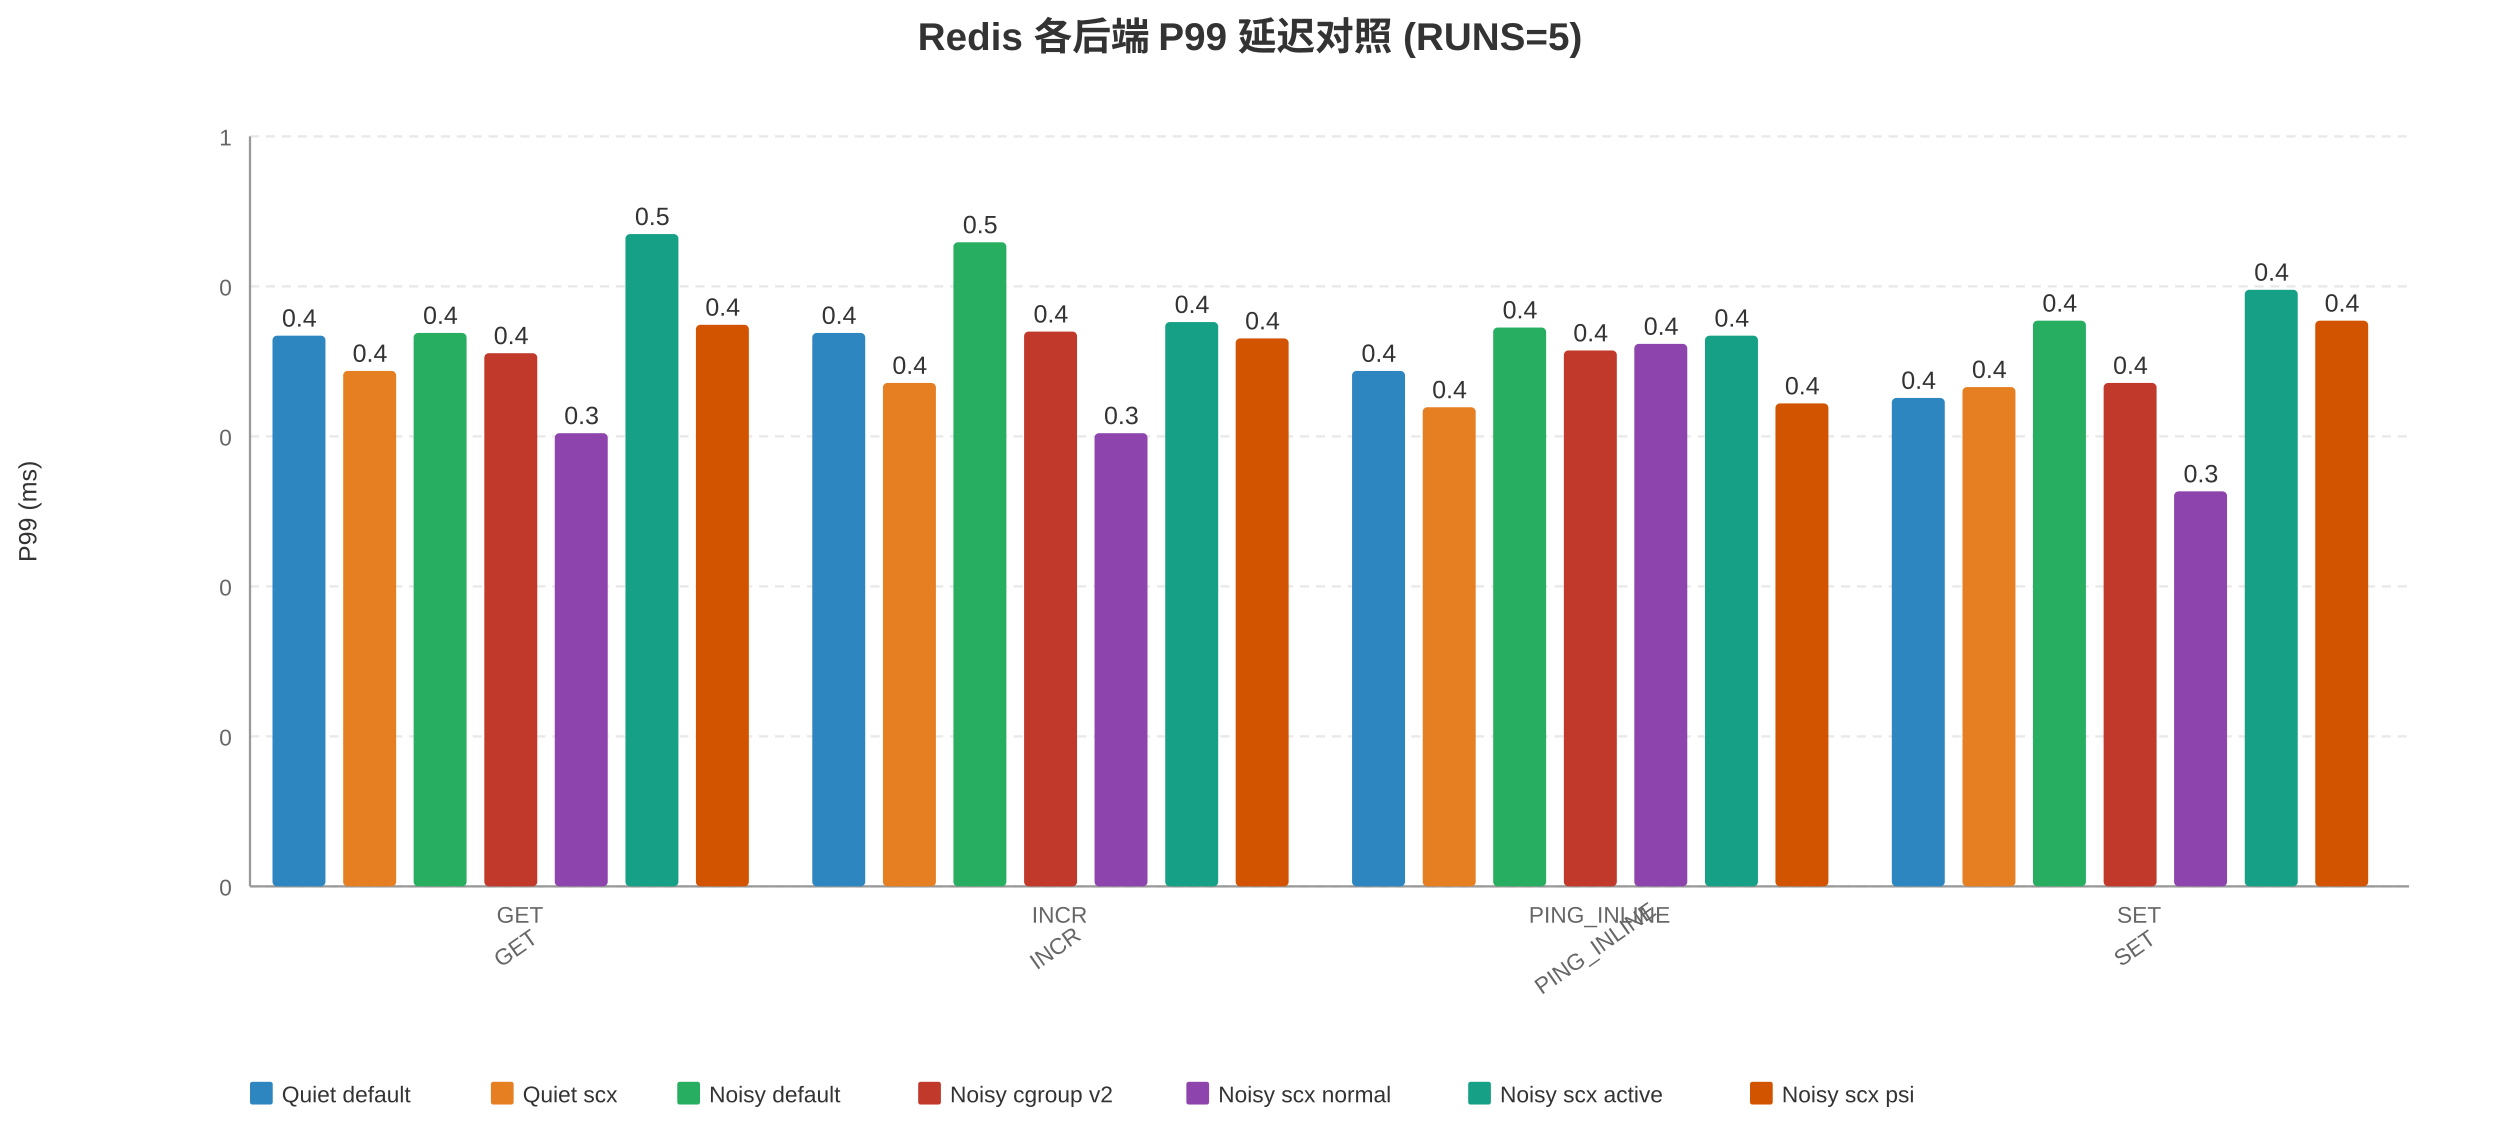
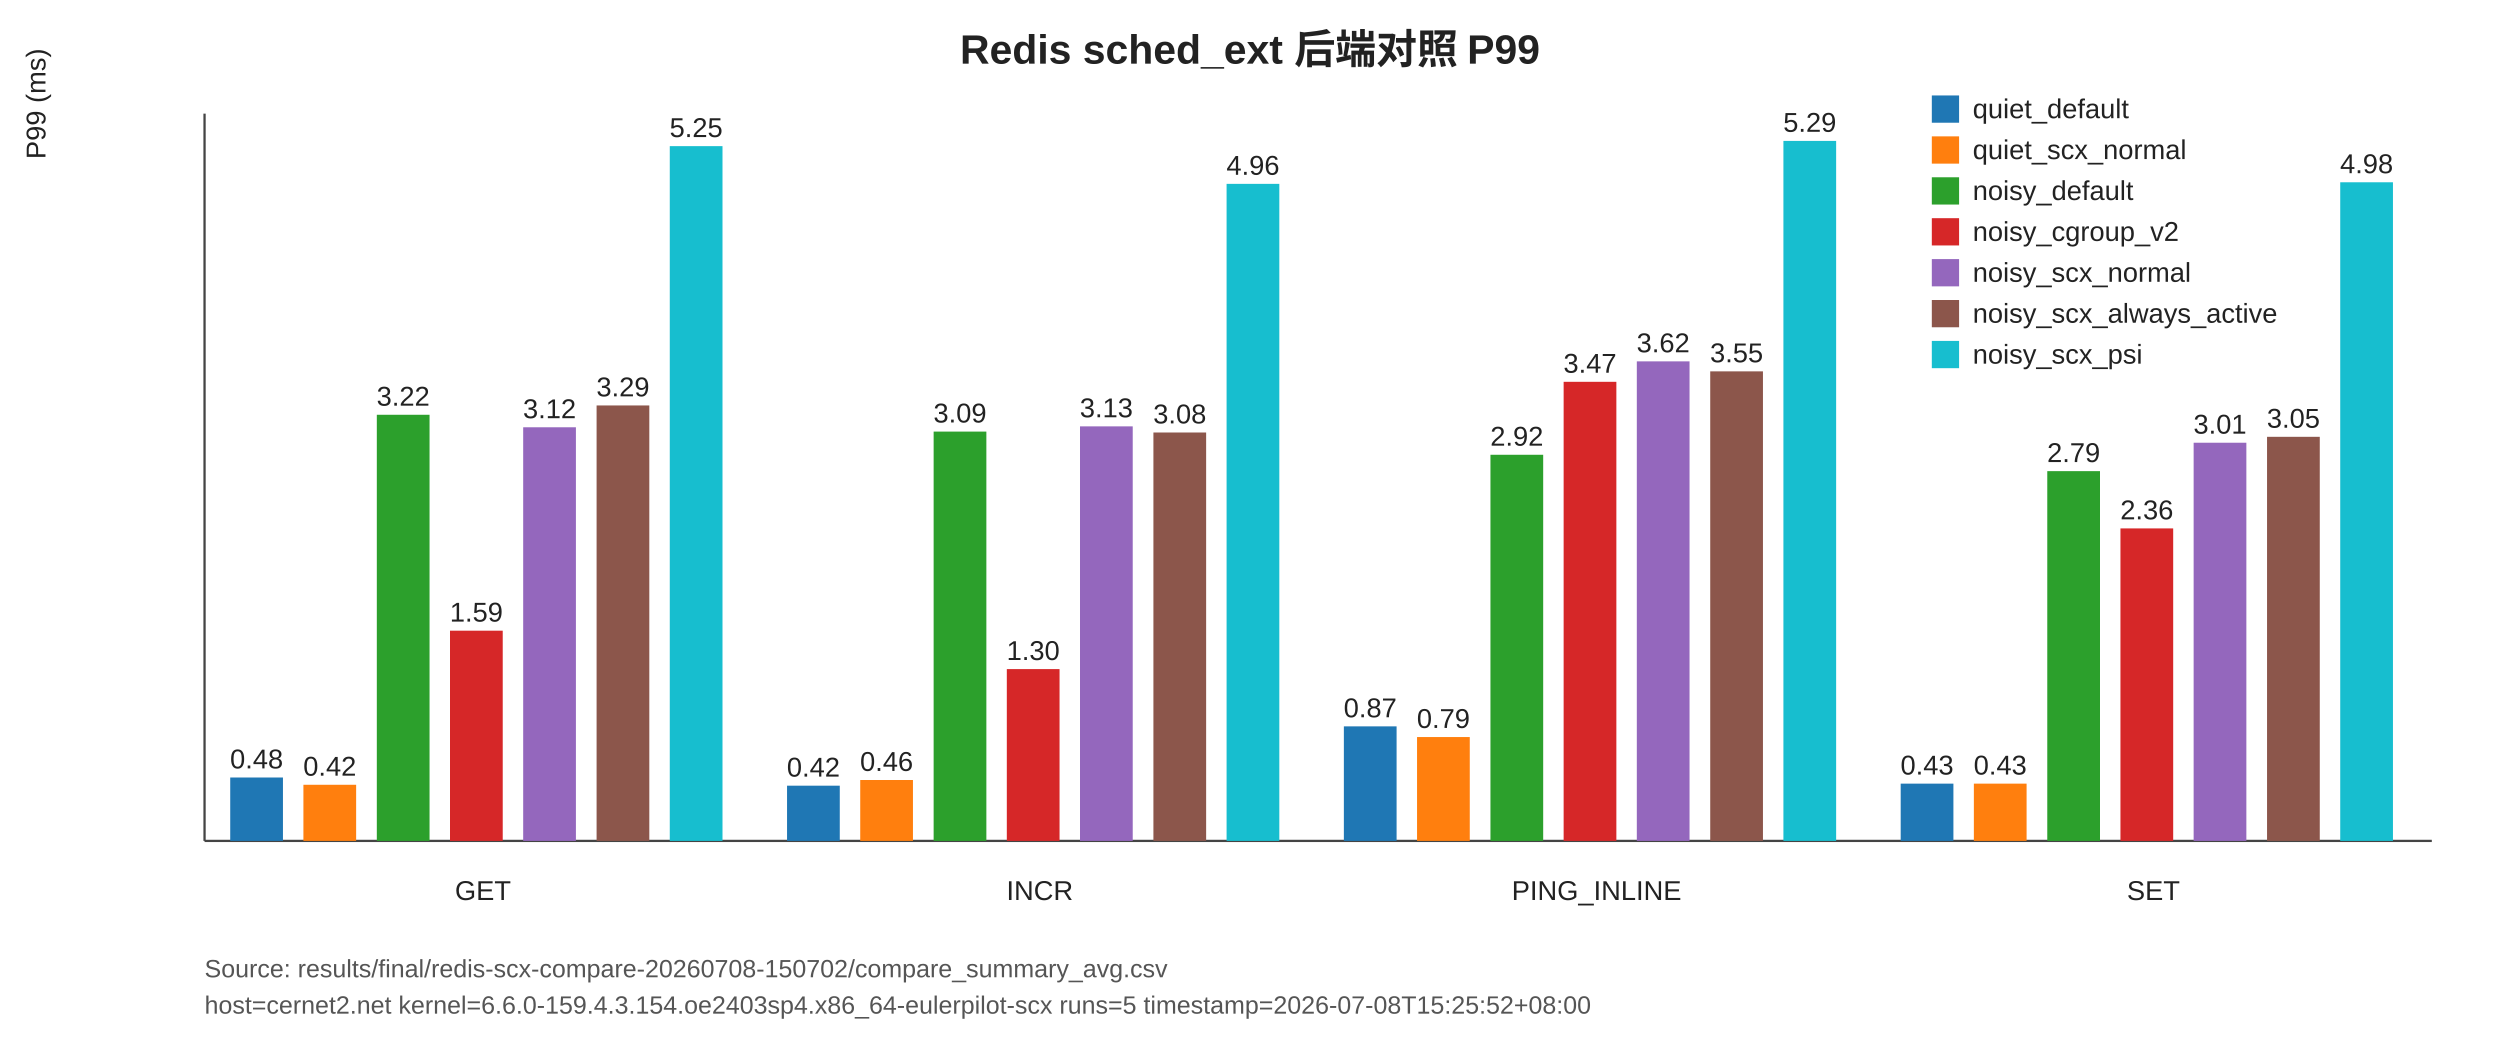
- <svg xmlns="http://www.w3.org/2000/svg" width="1100" height="500">
-   <style>text{font-family:Arial,Helvetica,sans-serif;font-size:11px;fill:#333}.title{font-size:17px;font-weight:bold}.axis{font-size:10px;fill:#666}.legend{font-size:10px}</style>
-   <text class="title" x="550.0" y="22" text-anchor="middle">Redis 各后端 P99 延迟对照 (RUNS=5)</text>
-   <line x1="110" y1="390.0" x2="1060" y2="390.0" stroke="#e8e8e8" stroke-dasharray="4,3" />
-   <text x="102" y="394.0" text-anchor="end" class="axis">0</text>
-   <line x1="110" y1="324.0" x2="1060" y2="324.0" stroke="#e8e8e8" stroke-dasharray="4,3" />
-   <text x="102" y="328.0" text-anchor="end" class="axis">0</text>
-   <line x1="110" y1="258.0" x2="1060" y2="258.0" stroke="#e8e8e8" stroke-dasharray="4,3" />
-   <text x="102" y="262.0" text-anchor="end" class="axis">0</text>
-   <line x1="110" y1="192.0" x2="1060" y2="192.0" stroke="#e8e8e8" stroke-dasharray="4,3" />
-   <text x="102" y="196" text-anchor="end" class="axis">0</text>
-   <line x1="110" y1="126.0" x2="1060" y2="126.0" stroke="#e8e8e8" stroke-dasharray="4,3" />
-   <text x="102" y="130.0" text-anchor="end" class="axis">0</text>
-   <line x1="110" y1="60.0" x2="1060" y2="60.0" stroke="#e8e8e8" stroke-dasharray="4,3" />
-   <text x="102" y="64.0" text-anchor="end" class="axis">1</text>
-   <line x1="110" y1="60" x2="110" y2="390" stroke="#999" />
-   <line x1="110" y1="390" x2="1060" y2="390" stroke="#999" />
-   <text x="16" y="225.0" transform="rotate(-90,16,225.0)" text-anchor="middle">P99 (ms)</text>
-   <text x="228.8" y="406" text-anchor="middle" class="axis">GET</text>
-   <text x="228.8" y="420" text-anchor="middle" class="axis" transform="rotate(-35,228.8,420)">GET</text>
-   <rect x="119.9" y="147.7" width="23.3" height="242.3" fill="#2e86c1" rx="2" />
-   <text x="131.7" y="143.7" text-anchor="middle" font-size="9" fill="#555">0.4</text>
-   <rect x="151.0" y="163.2" width="23.3" height="226.8" fill="#e67e22" rx="2" />
-   <text x="162.8" y="159.2" text-anchor="middle" font-size="9" fill="#555">0.4</text>
-   <rect x="182.0" y="146.5" width="23.3" height="243.5" fill="#27ae60" rx="2" />
-   <text x="193.8" y="142.5" text-anchor="middle" font-size="9" fill="#555">0.4</text>
-   <rect x="213.1" y="155.4" width="23.3" height="234.6" fill="#c0392b" rx="2" />
-   <text x="224.9" y="151.4" text-anchor="middle" font-size="9" fill="#555">0.4</text>
-   <rect x="244.1" y="190.6" width="23.3" height="199.4" fill="#8e44ad" rx="2" />
-   <text x="255.9" y="186.6" text-anchor="middle" font-size="9" fill="#555">0.3</text>
-   <rect x="275.2" y="103.0" width="23.3" height="287.0" fill="#16a085" rx="2" />
-   <text x="287.0" y="99.0" text-anchor="middle" font-size="9" fill="#555">0.5</text>
-   <rect x="306.2" y="142.9" width="23.3" height="247.1" fill="#d35400" rx="2" />
-   <text x="318.0" y="138.9" text-anchor="middle" font-size="9" fill="#555">0.4</text>
-   <text x="466.2" y="406" text-anchor="middle" class="axis">INCR</text>
-   <text x="466.2" y="420" text-anchor="middle" class="axis" transform="rotate(-35,466.2,420)">INCR</text>
-   <rect x="357.4" y="146.5" width="23.3" height="243.5" fill="#2e86c1" rx="2" />
-   <text x="369.2" y="142.5" text-anchor="middle" font-size="9" fill="#555">0.4</text>
-   <rect x="388.5" y="168.5" width="23.3" height="221.5" fill="#e67e22" rx="2" />
-   <text x="400.3" y="164.5" text-anchor="middle" font-size="9" fill="#555">0.4</text>
-   <rect x="419.5" y="106.6" width="23.3" height="283.4" fill="#27ae60" rx="2" />
-   <text x="431.3" y="102.6" text-anchor="middle" font-size="9" fill="#555">0.5</text>
-   <rect x="450.6" y="145.9" width="23.3" height="244.1" fill="#c0392b" rx="2" />
-   <text x="462.4" y="141.9" text-anchor="middle" font-size="9" fill="#555">0.4</text>
-   <rect x="481.6" y="190.6" width="23.3" height="199.4" fill="#8e44ad" rx="2" />
-   <text x="493.4" y="186.6" text-anchor="middle" font-size="9" fill="#555">0.3</text>
-   <rect x="512.7" y="141.7" width="23.3" height="248.3" fill="#16a085" rx="2" />
-   <text x="524.5" y="137.7" text-anchor="middle" font-size="9" fill="#555">0.4</text>
-   <rect x="543.7" y="148.9" width="23.3" height="241.1" fill="#d35400" rx="2" />
-   <text x="555.5" y="144.9" text-anchor="middle" font-size="9" fill="#555">0.4</text>
-   <text x="703.8" y="406" text-anchor="middle" class="axis">PING_INLINE</text>
-   <text x="703.8" y="420" text-anchor="middle" class="axis" transform="rotate(-35,703.8,420)">PING_INLINE</text>
-   <rect x="594.9" y="163.2" width="23.3" height="226.8" fill="#2e86c1" rx="2" />
-   <text x="606.7" y="159.2" text-anchor="middle" font-size="9" fill="#555">0.4</text>
-   <rect x="626.0" y="179.2" width="23.3" height="210.8" fill="#e67e22" rx="2" />
-   <text x="637.8" y="175.2" text-anchor="middle" font-size="9" fill="#555">0.4</text>
-   <rect x="657.0" y="144.1" width="23.3" height="245.9" fill="#27ae60" rx="2" />
-   <text x="668.8" y="140.1" text-anchor="middle" font-size="9" fill="#555">0.4</text>
-   <rect x="688.1" y="154.2" width="23.3" height="235.8" fill="#c0392b" rx="2" />
-   <text x="699.9" y="150.2" text-anchor="middle" font-size="9" fill="#555">0.4</text>
-   <rect x="719.1" y="151.3" width="23.3" height="238.7" fill="#8e44ad" rx="2" />
-   <text x="730.9" y="147.3" text-anchor="middle" font-size="9" fill="#555">0.4</text>
-   <rect x="750.2" y="147.7" width="23.3" height="242.3" fill="#16a085" rx="2" />
-   <text x="762.0" y="143.7" text-anchor="middle" font-size="9" fill="#555">0.4</text>
-   <rect x="781.2" y="177.5" width="23.3" height="212.5" fill="#d35400" rx="2" />
-   <text x="793.0" y="173.5" text-anchor="middle" font-size="9" fill="#555">0.4</text>
-   <text x="941.2" y="406" text-anchor="middle" class="axis">SET</text>
-   <text x="941.2" y="420" text-anchor="middle" class="axis" transform="rotate(-35,941.2,420)">SET</text>
-   <rect x="832.4" y="175.1" width="23.3" height="214.9" fill="#2e86c1" rx="2" />
-   <text x="844.2" y="171.1" text-anchor="middle" font-size="9" fill="#555">0.4</text>
-   <rect x="863.5" y="170.3" width="23.3" height="219.7" fill="#e67e22" rx="2" />
-   <text x="875.3" y="166.3" text-anchor="middle" font-size="9" fill="#555">0.4</text>
-   <rect x="894.5" y="141.1" width="23.3" height="248.9" fill="#27ae60" rx="2" />
-   <text x="906.3" y="137.1" text-anchor="middle" font-size="9" fill="#555">0.4</text>
-   <rect x="925.6" y="168.5" width="23.3" height="221.5" fill="#c0392b" rx="2" />
-   <text x="937.4" y="164.5" text-anchor="middle" font-size="9" fill="#555">0.4</text>
-   <rect x="956.6" y="216.2" width="23.3" height="173.8" fill="#8e44ad" rx="2" />
-   <text x="968.4" y="212.2" text-anchor="middle" font-size="9" fill="#555">0.3</text>
-   <rect x="987.7" y="127.5" width="23.3" height="262.5" fill="#16a085" rx="2" />
-   <text x="999.5" y="123.5" text-anchor="middle" font-size="9" fill="#555">0.4</text>
-   <rect x="1018.7" y="141.1" width="23.3" height="248.9" fill="#d35400" rx="2" />
-   <text x="1030.5" y="137.1" text-anchor="middle" font-size="9" fill="#555">0.4</text>
-   <rect x="110" y="476" width="10" height="10" fill="#2e86c1" rx="1" />
-   <text x="124" y="485" class="legend">Quiet default</text>
-   <rect x="216" y="476" width="10" height="10" fill="#e67e22" rx="1" />
-   <text x="230" y="485" class="legend">Quiet scx</text>
-   <rect x="298" y="476" width="10" height="10" fill="#27ae60" rx="1" />
-   <text x="312" y="485" class="legend">Noisy default</text>
-   <rect x="404" y="476" width="10" height="10" fill="#c0392b" rx="1" />
-   <text x="418" y="485" class="legend">Noisy cgroup v2</text>
-   <rect x="522" y="476" width="10" height="10" fill="#8e44ad" rx="1" />
-   <text x="536" y="485" class="legend">Noisy scx normal</text>
-   <rect x="646" y="476" width="10" height="10" fill="#16a085" rx="1" />
-   <text x="660" y="485" class="legend">Noisy scx active</text>
-   <rect x="770" y="476" width="10" height="10" fill="#d35400" rx="1" />
-   <text x="784" y="485" class="legend">Noisy scx psi</text>
+ <svg xmlns="http://www.w3.org/2000/svg" width="1100" height="460">
+   <style>text{font-family:Arial,Helvetica,sans-serif;font-size:12px;fill:#222}.title{font-size:18px;font-weight:bold}.footer{font-size:11px;fill:#555}</style>
+   <text class="title" x="550.0" y="28" text-anchor="middle">Redis sched_ext 后端对照 P99</text>
+   <line x1="90" y1="370" x2="1070" y2="370" stroke="#444" />
+   <line x1="90" y1="50" x2="90" y2="370" stroke="#444" />
+   <text x="20" y="70" transform="rotate(-90,20,70)">P99 (ms)</text>
+   <text x="212.5" y="396" text-anchor="middle">GET</text>
+   <rect x="101.3" y="342.1" width="23.2" height="27.9" fill="#1f77b4" />
+   <text x="112.9" y="338.1" text-anchor="middle">0.48</text>
+   <rect x="133.5" y="345.3" width="23.2" height="24.7" fill="#ff7f0e" />
+   <text x="145.1" y="341.3" text-anchor="middle">0.42</text>
+   <rect x="165.8" y="182.5" width="23.2" height="187.5" fill="#2ca02c" />
+   <text x="177.4" y="178.5" text-anchor="middle">3.22</text>
+   <rect x="198.0" y="277.5" width="23.2" height="92.5" fill="#d62728" />
+   <text x="209.6" y="273.5" text-anchor="middle">1.59</text>
+   <rect x="230.2" y="188.0" width="23.2" height="182.0" fill="#9467bd" />
+   <text x="241.8" y="184.0" text-anchor="middle">3.12</text>
+   <rect x="262.5" y="178.4" width="23.2" height="191.6" fill="#8c564b" />
+   <text x="274.1" y="174.4" text-anchor="middle">3.29</text>
+   <rect x="294.7" y="64.3" width="23.2" height="305.7" fill="#17becf" />
+   <text x="306.3" y="60.3" text-anchor="middle">5.25</text>
+   <text x="457.5" y="396" text-anchor="middle">INCR</text>
+   <rect x="346.3" y="345.7" width="23.2" height="24.3" fill="#1f77b4" />
+   <text x="357.9" y="341.7" text-anchor="middle">0.42</text>
+   <rect x="378.5" y="343.2" width="23.2" height="26.8" fill="#ff7f0e" />
+   <text x="390.1" y="339.2" text-anchor="middle">0.46</text>
+   <rect x="410.8" y="189.9" width="23.2" height="180.1" fill="#2ca02c" />
+   <text x="422.4" y="185.9" text-anchor="middle">3.09</text>
+   <rect x="443.0" y="294.4" width="23.2" height="75.6" fill="#d62728" />
+   <text x="454.6" y="290.4" text-anchor="middle">1.30</text>
+   <rect x="475.2" y="187.6" width="23.2" height="182.4" fill="#9467bd" />
+   <text x="486.8" y="183.6" text-anchor="middle">3.13</text>
+   <rect x="507.5" y="190.3" width="23.2" height="179.7" fill="#8c564b" />
+   <text x="519.1" y="186.3" text-anchor="middle">3.08</text>
+   <rect x="539.7" y="80.9" width="23.2" height="289.1" fill="#17becf" />
+   <text x="551.3" y="76.9" text-anchor="middle">4.96</text>
+   <text x="702.5" y="396" text-anchor="middle">PING_INLINE</text>
+   <rect x="591.3" y="319.6" width="23.2" height="50.4" fill="#1f77b4" />
+   <text x="602.9" y="315.6" text-anchor="middle">0.87</text>
+   <rect x="623.5" y="324.3" width="23.2" height="45.7" fill="#ff7f0e" />
+   <text x="635.1" y="320.3" text-anchor="middle">0.79</text>
+   <rect x="655.8" y="200.1" width="23.2" height="169.9" fill="#2ca02c" />
+   <text x="667.4" y="196.1" text-anchor="middle">2.92</text>
+   <rect x="688.0" y="168.0" width="23.2" height="202.0" fill="#d62728" />
+   <text x="699.6" y="164.0" text-anchor="middle">3.47</text>
+   <rect x="720.2" y="159.0" width="23.2" height="211.0" fill="#9467bd" />
+   <text x="731.8" y="155.0" text-anchor="middle">3.62</text>
+   <rect x="752.5" y="163.4" width="23.2" height="206.6" fill="#8c564b" />
+   <text x="764.1" y="159.4" text-anchor="middle">3.55</text>
+   <rect x="784.7" y="62.0" width="23.2" height="308.0" fill="#17becf" />
+   <text x="796.3" y="58.0" text-anchor="middle">5.29</text>
+   <text x="947.5" y="396" text-anchor="middle">SET</text>
+   <rect x="836.3" y="344.8" width="23.2" height="25.2" fill="#1f77b4" />
+   <text x="847.9" y="340.8" text-anchor="middle">0.43</text>
+   <rect x="868.5" y="344.8" width="23.2" height="25.2" fill="#ff7f0e" />
+   <text x="880.1" y="340.8" text-anchor="middle">0.43</text>
+   <rect x="900.8" y="207.3" width="23.2" height="162.7" fill="#2ca02c" />
+   <text x="912.4" y="203.3" text-anchor="middle">2.79</text>
+   <rect x="933.0" y="232.5" width="23.2" height="137.5" fill="#d62728" />
+   <text x="944.6" y="228.5" text-anchor="middle">2.36</text>
+   <rect x="965.2" y="194.8" width="23.2" height="175.2" fill="#9467bd" />
+   <text x="976.8" y="190.8" text-anchor="middle">3.01</text>
+   <rect x="997.5" y="192.2" width="23.2" height="177.8" fill="#8c564b" />
+   <text x="1009.1" y="188.2" text-anchor="middle">3.05</text>
+   <rect x="1029.7" y="80.2" width="23.2" height="289.8" fill="#17becf" />
+   <text x="1041.3" y="76.2" text-anchor="middle">4.98</text>
+   <rect x="850" y="42" width="12" height="12" fill="#1f77b4" />
+   <text x="868" y="52">quiet_default</text>
+   <rect x="850" y="60" width="12" height="12" fill="#ff7f0e" />
+   <text x="868" y="70">quiet_scx_normal</text>
+   <rect x="850" y="78" width="12" height="12" fill="#2ca02c" />
+   <text x="868" y="88">noisy_default</text>
+   <rect x="850" y="96" width="12" height="12" fill="#d62728" />
+   <text x="868" y="106">noisy_cgroup_v2</text>
+   <rect x="850" y="114" width="12" height="12" fill="#9467bd" />
+   <text x="868" y="124">noisy_scx_normal</text>
+   <rect x="850" y="132" width="12" height="12" fill="#8c564b" />
+   <text x="868" y="142">noisy_scx_always_active</text>
+   <rect x="850" y="150" width="12" height="12" fill="#17becf" />
+   <text x="868" y="160">noisy_scx_psi</text>
+   <text class="footer" x="90" y="430">Source: results/final/redis-scx-compare-20260708-150702/compare_summary_avg.csv</text>
+   <text class="footer" x="90" y="446">host=cernet2.net kernel=6.6.0-159.4.3.154.oe2403sp4.x86_64-eulerpilot-scx runs=5 timestamp=2026-07-08T15:25:52+08:00</text>
</svg>
